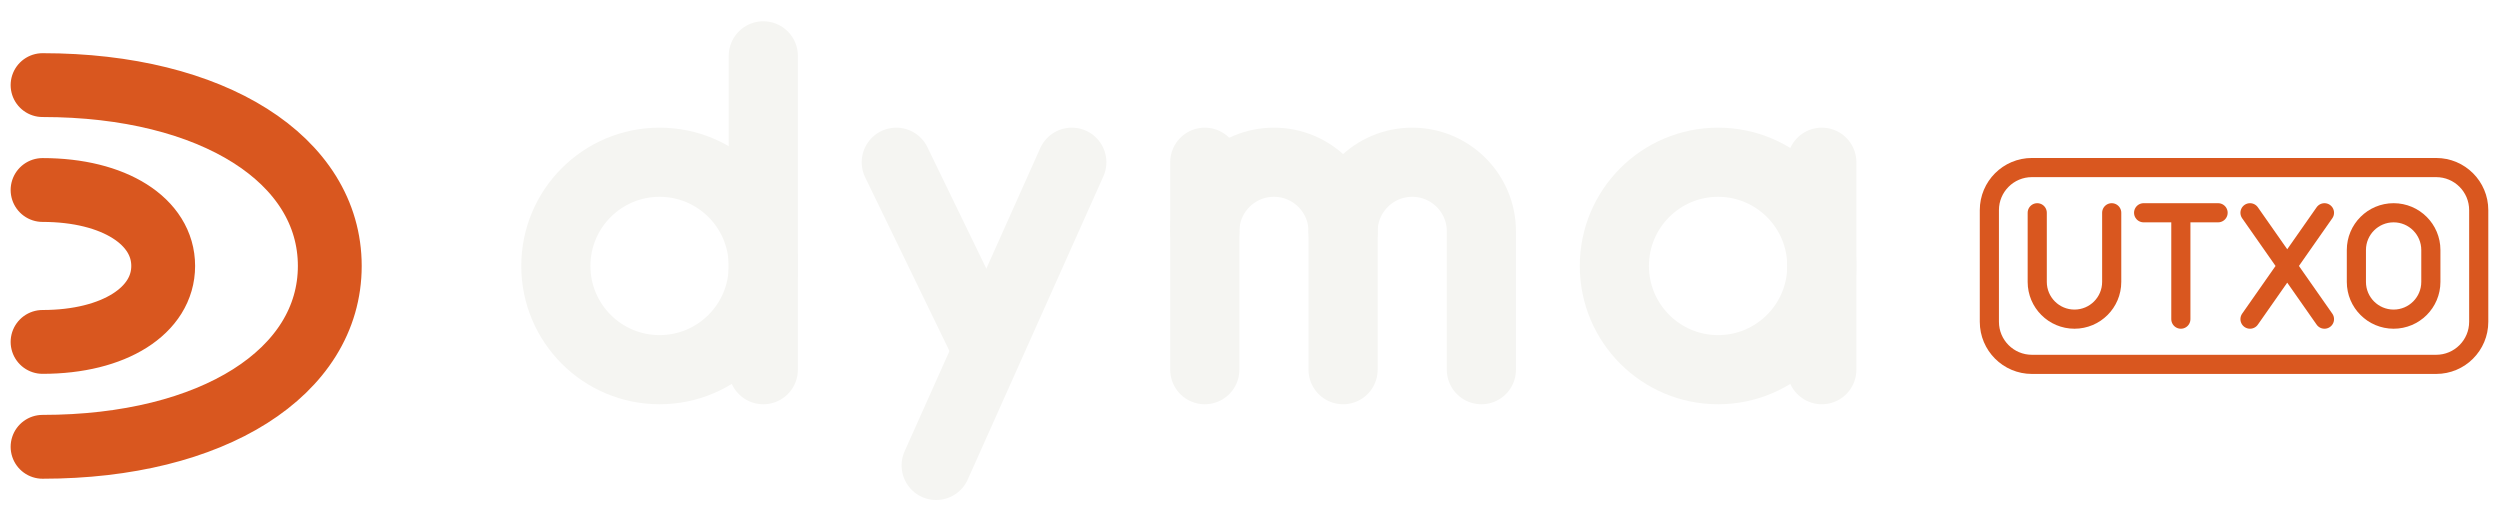
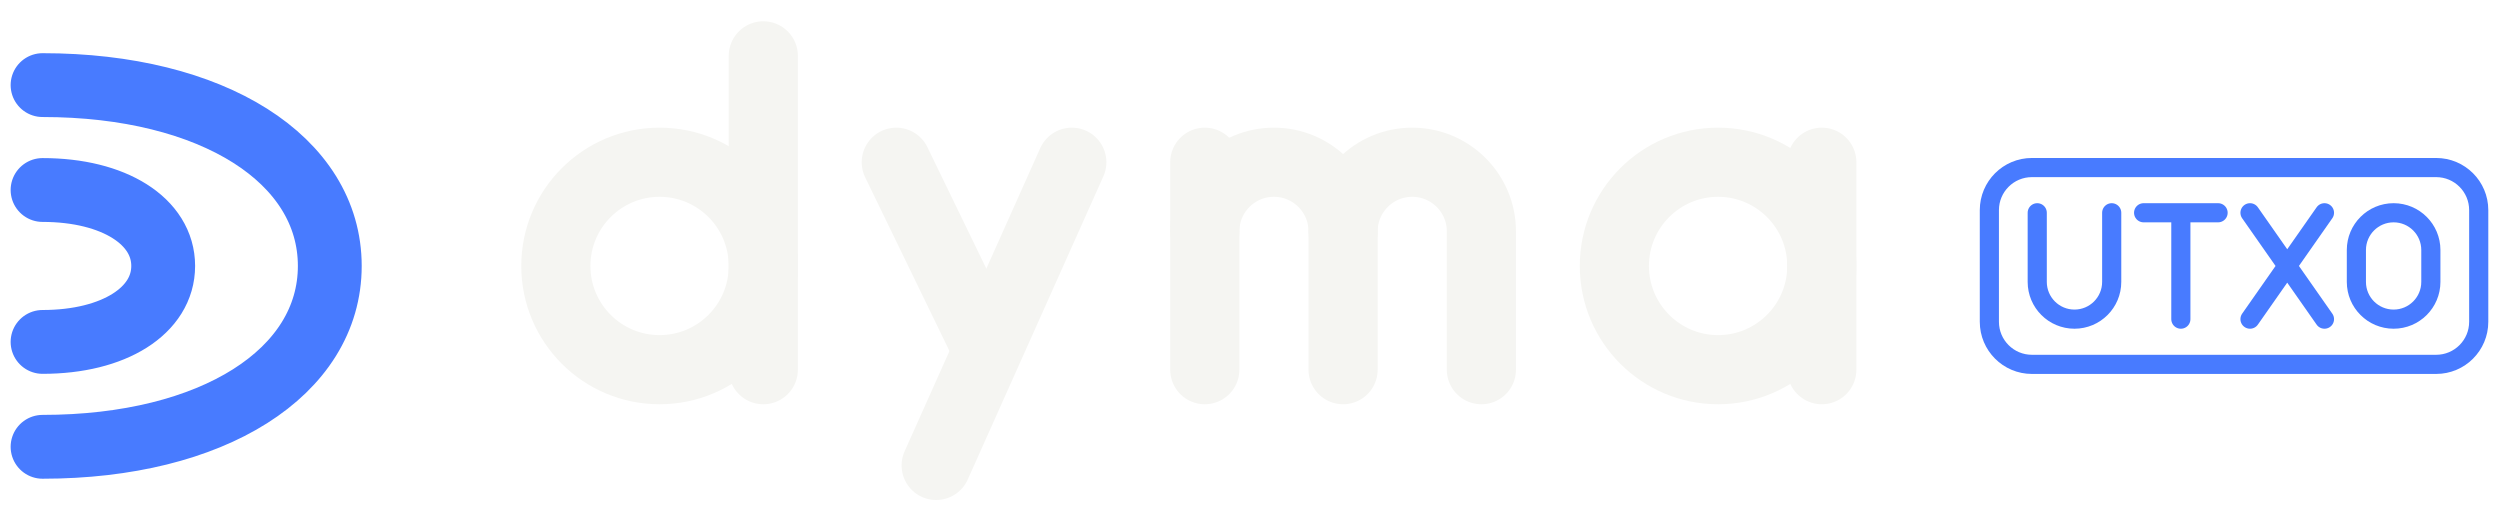
<svg xmlns="http://www.w3.org/2000/svg" viewBox="-2 0 470 98" width="470" height="98">
  <g transform="translate(-24 0)">
-     <path d="M30 16 C62 16 84 30 84 50 C84 70 62 84 30 84" fill="none" stroke="#D9571F" stroke-width="12" stroke-linecap="round" />
-     <path d="M30 35.72 C43.44 35.72 52.68 41.6 52.68 50 C52.68 58.4 43.44 64.28 30 64.28" fill="none" stroke="#D9571F" stroke-width="12" stroke-linecap="round" />
+     <path d="M30 16 C62 16 84 30 84 50 C84 70 62 84 30 84" fill="none" stroke="#487BFF" stroke-width="12" stroke-linecap="round" />
+     <path d="M30 35.72 C43.44 35.72 52.68 41.6 52.68 50 C52.68 58.4 43.44 64.28 30 64.28" fill="none" stroke="#487BFF" stroke-width="12" stroke-linecap="round" />
  </g>
  <path d="M102.5 50 C102.5 39.23 111.23 30.5 122 30.5 C132.77 30.5 141.5 39.23 141.5 50 C141.5 60.77 132.77 69.5 122 69.5 C111.23 69.5 102.5 60.77 102.5 50" fill="none" stroke="#F5F5F2" stroke-width="13" stroke-linecap="round" />
  <path d="M141.5 10.5 L141.5 69.5" fill="none" stroke="#F5F5F2" stroke-width="13" stroke-linecap="round" />
  <path d="M166.5 30.5 L183 64.5" fill="none" stroke="#F5F5F2" stroke-width="13" stroke-linecap="round" />
  <path d="M199.5 30.5 L174 87.5" fill="none" stroke="#F5F5F2" stroke-width="13" stroke-linecap="round" />
  <path d="M224.5 30.5 L224.5 69.5" fill="none" stroke="#F5F5F2" stroke-width="13" stroke-linecap="round" />
  <path d="M224.5 43.5 C224.5 36.32 230.32 30.5 237.5 30.5 C244.68 30.5 250.5 36.32 250.5 43.5 L250.5 69.5" fill="none" stroke="#F5F5F2" stroke-width="13" stroke-linecap="round" />
  <path d="M250.5 43.5 C250.5 36.32 256.32 30.5 263.5 30.5 C270.68 30.5 276.5 36.32 276.5 43.5 L276.5 69.5" fill="none" stroke="#F5F5F2" stroke-width="13" stroke-linecap="round" />
  <path d="M301.5 50 C301.5 39.23 310.23 30.5 321 30.5 C331.77 30.5 340.5 39.23 340.5 50 C340.5 60.77 331.77 69.5 321 69.5 C310.23 69.5 301.5 60.77 301.5 50" fill="none" stroke="#F5F5F2" stroke-width="13" stroke-linecap="round" />
  <path d="M340.5 30.5 L340.5 69.5" fill="none" stroke="#F5F5F2" stroke-width="13" stroke-linecap="round" />
-   <rect x="372" y="31.5" width="92" height="37" rx="8" fill="none" stroke="#D9571F" stroke-width="3.6" />
-   <path d="M0 0 V13 A7 7 0 0 0 14 13 V0" transform="translate(381 40) scale(1)" fill="none" stroke="#D9571F" stroke-width="3.6" stroke-linecap="round" stroke-linejoin="round" />
-   <path d="M0 0 H14 M7 0 V20" transform="translate(401 40) scale(1)" fill="none" stroke="#D9571F" stroke-width="3.6" stroke-linecap="round" stroke-linejoin="round" />
-   <path d="M0 0 L14 20 M14 0 L0 20" transform="translate(421 40) scale(1)" fill="none" stroke="#D9571F" stroke-width="3.6" stroke-linecap="round" stroke-linejoin="round" />
-   <path d="M7 0 A7 7 0 0 1 14 7 V13 A7 7 0 0 1 0 13 V7 A7 7 0 0 1 7 0 Z" transform="translate(441 40) scale(1)" fill="none" stroke="#D9571F" stroke-width="3.6" stroke-linecap="round" stroke-linejoin="round" />
+   <rect x="372" y="31.5" width="92" height="37" rx="8" fill="none" stroke="#487BFF" stroke-width="3.6" />
+   <path d="M0 0 V13 A7 7 0 0 0 14 13 V0" transform="translate(381 40) scale(1)" fill="none" stroke="#487BFF" stroke-width="3.6" stroke-linecap="round" stroke-linejoin="round" />
+   <path d="M0 0 H14 M7 0 V20" transform="translate(401 40) scale(1)" fill="none" stroke="#487BFF" stroke-width="3.6" stroke-linecap="round" stroke-linejoin="round" />
+   <path d="M0 0 L14 20 M14 0 L0 20" transform="translate(421 40) scale(1)" fill="none" stroke="#487BFF" stroke-width="3.6" stroke-linecap="round" stroke-linejoin="round" />
+   <path d="M7 0 A7 7 0 0 1 14 7 V13 A7 7 0 0 1 0 13 V7 A7 7 0 0 1 7 0 Z" transform="translate(441 40) scale(1)" fill="none" stroke="#487BFF" stroke-width="3.6" stroke-linecap="round" stroke-linejoin="round" />
</svg>
